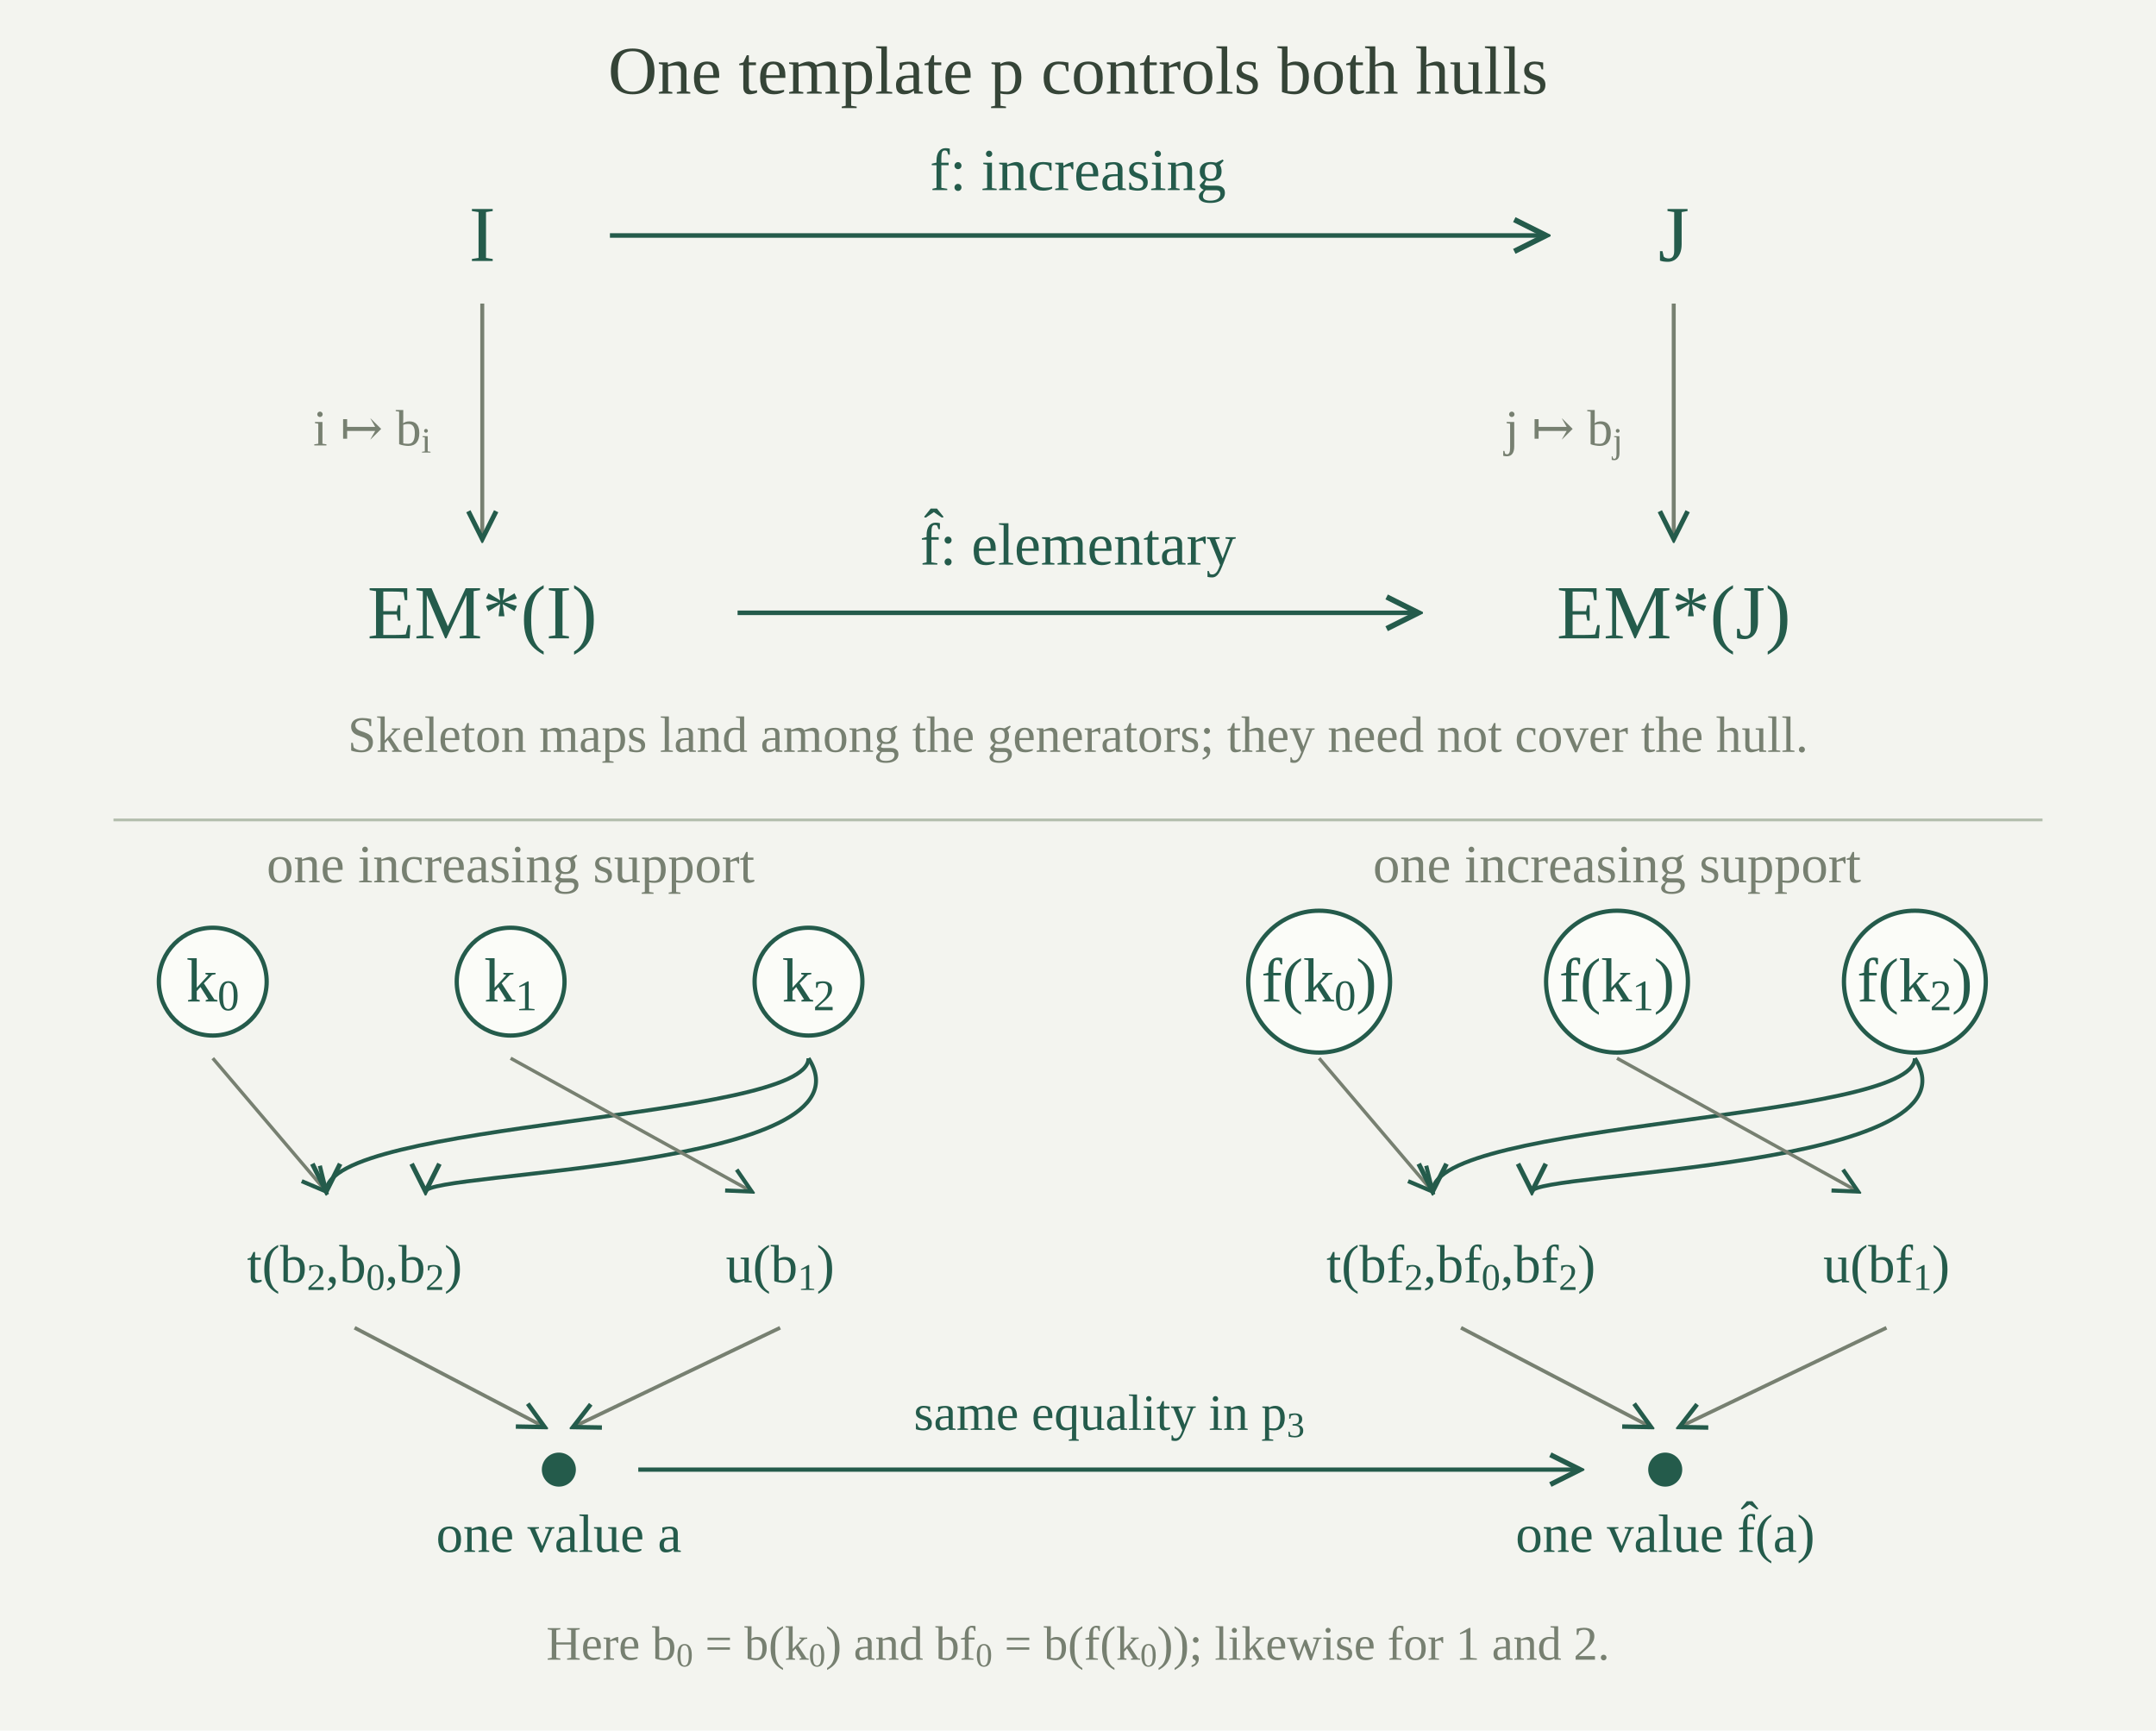
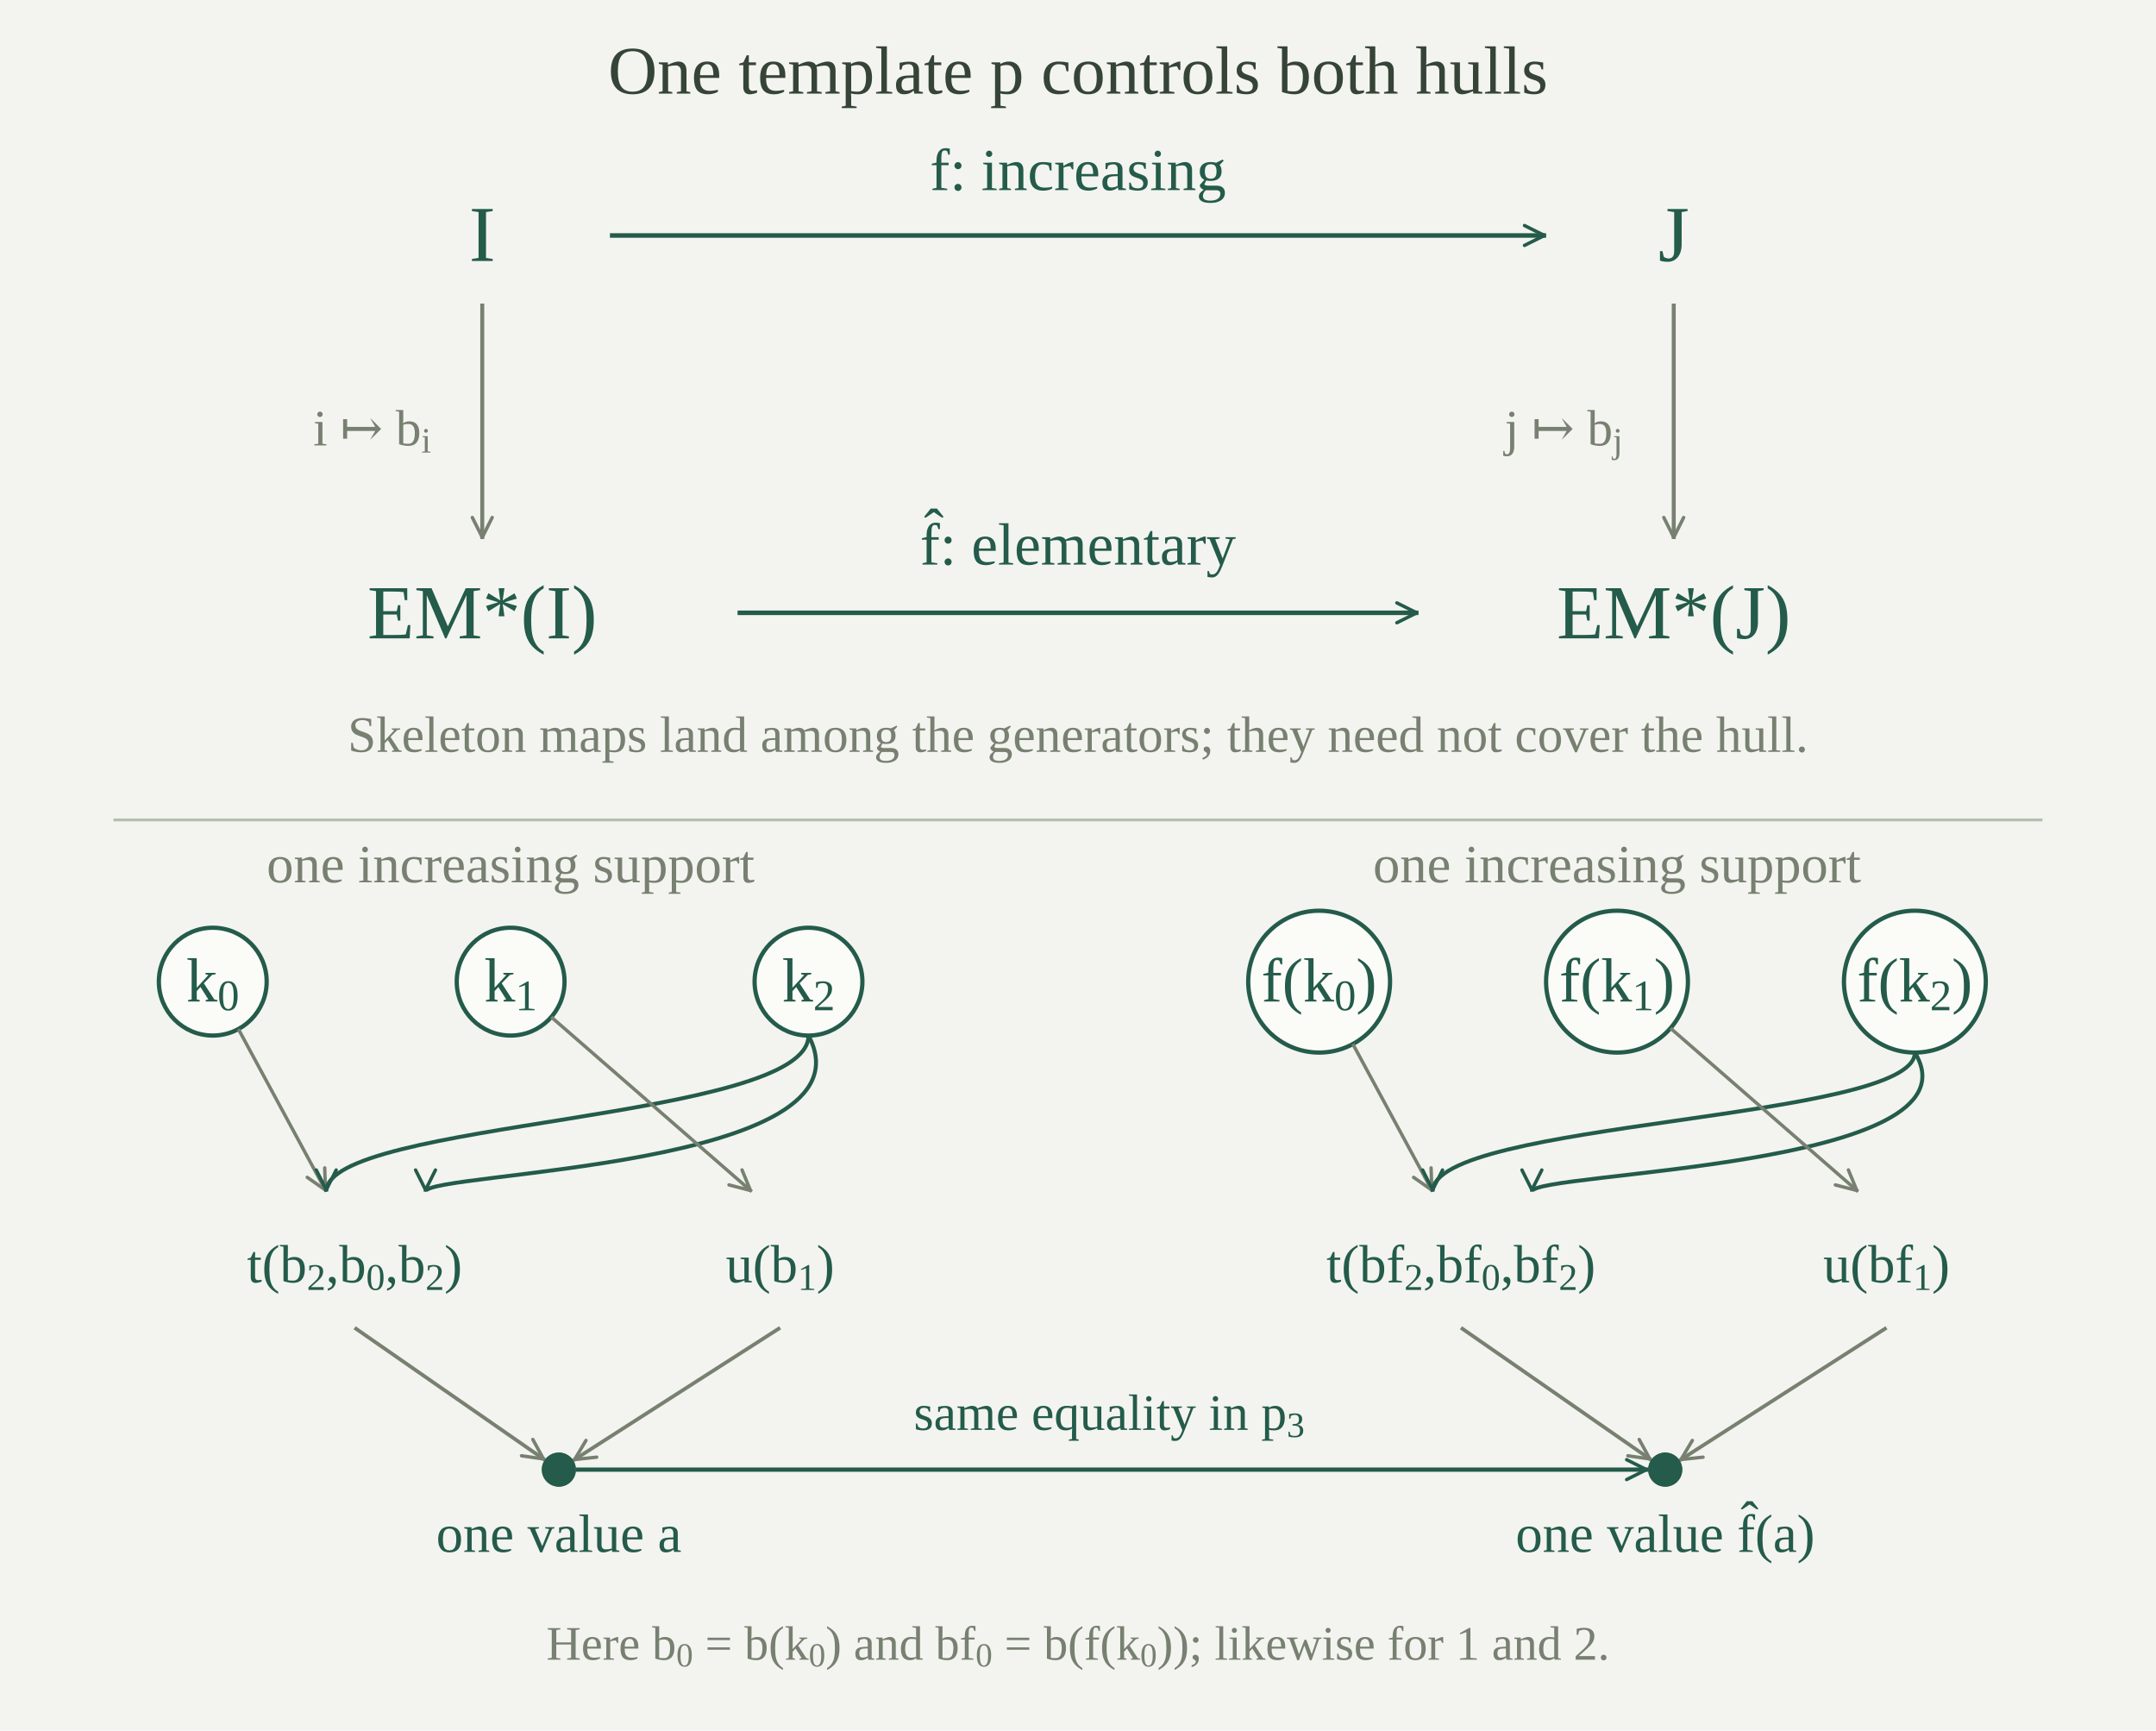
<svg xmlns="http://www.w3.org/2000/svg" width="760" height="610" viewBox="0 0 760 610" role="img" aria-labelledby="title desc">
  <defs>
-     <marker id="arrow" markerWidth="9" markerHeight="9" refX="8" refY="4.5" orient="auto">
-       <path d="M1 1 L8 4.5 L1 8" fill="none" stroke="#245b4b" stroke-width="1.2" />
+     <marker id="arrow" viewBox="0 0 10 9" markerWidth="10" markerHeight="9" markerUnits="userSpaceOnUse" refX="8.6" refY="4.5" orient="auto">
+       <path d="M1 1 L8 4.5 L1 8" fill="none" stroke="#245b4b" stroke-width="1.2" stroke-linecap="round" stroke-linejoin="round" />
+     </marker>
+     <marker id="arrow-778071" viewBox="0 0 10 9" markerWidth="10" markerHeight="9" markerUnits="userSpaceOnUse" refX="8.6" refY="4.5" orient="auto">
+       <path d="M1 1 L8 4.5 L1 8" fill="none" stroke="#778071" stroke-width="1.2" stroke-linecap="round" stroke-linejoin="round" />
    </marker>
  </defs>
  <rect width="760" height="610" fill="#f3f4ef" />
  <g font-family="Georgia, 'Times New Roman', serif">
    <text x="380" y="33" font-size="24" fill="#354437" text-anchor="middle">One template p controls both hulls</text>
    <text x="170" y="92" font-size="28" fill="#245b4b" text-anchor="middle">I</text>
    <text x="170" y="225" font-size="27" fill="#245b4b" text-anchor="middle">EM*(I)</text>
-     <path d="M170,107 L170,190" fill="none" stroke="#778071" stroke-width="1.4" marker-end="url(#arrow)" />
+     <path d="M170,107 L170,190" fill="none" stroke="#778071" stroke-width="1.4" marker-end="url(#arrow-778071)" />
    <text x="152" y="157" font-size="18" fill="#778071" text-anchor="end">i ↦ b<tspan baseline-shift="sub" font-size="70%">i</tspan>
    </text>
    <text x="590" y="92" font-size="28" fill="#245b4b" text-anchor="middle">J</text>
    <text x="590" y="225" font-size="27" fill="#245b4b" text-anchor="middle">EM*(J)</text>
-     <path d="M590,107 L590,190" fill="none" stroke="#778071" stroke-width="1.4" marker-end="url(#arrow)" />
+     <path d="M590,107 L590,190" fill="none" stroke="#778071" stroke-width="1.4" marker-end="url(#arrow-778071)" />
    <text x="572" y="157" font-size="18" fill="#778071" text-anchor="end">j ↦ b<tspan baseline-shift="sub" font-size="70%">j</tspan>
    </text>
    <path d="M215,83 L545,83" fill="none" stroke="#245b4b" stroke-width="1.6" marker-end="url(#arrow)" />
    <text x="380" y="67" font-size="21" fill="#245b4b" text-anchor="middle">f: increasing</text>
    <path d="M260,216 L500,216" fill="none" stroke="#245b4b" stroke-width="1.6" marker-end="url(#arrow)" />
    <text x="380" y="199" font-size="21" fill="#245b4b" text-anchor="middle">f̂: elementary</text>
    <text x="380" y="265" font-size="18" fill="#778071" text-anchor="middle">Skeleton maps land among the generators; they need not cover the hull.</text>
    <path d="M40,289 L720,289" fill="none" stroke="#b4bfae" stroke-width="1" />
    <circle cx="75" cy="346" r="19" fill="#fbfcf8" stroke="#245b4b" stroke-width="1.5" />
    <text x="75" y="353" font-size="22" fill="#245b4b" text-anchor="middle">k<tspan baseline-shift="sub" font-size="70%">0</tspan>
    </text>
    <circle cx="180" cy="346" r="19" fill="#fbfcf8" stroke="#245b4b" stroke-width="1.5" />
    <text x="180" y="353" font-size="22" fill="#245b4b" text-anchor="middle">k<tspan baseline-shift="sub" font-size="70%">1</tspan>
    </text>
    <circle cx="285" cy="346" r="19" fill="#fbfcf8" stroke="#245b4b" stroke-width="1.5" />
    <text x="285" y="353" font-size="22" fill="#245b4b" text-anchor="middle">k<tspan baseline-shift="sub" font-size="70%">2</tspan>
    </text>
    <text x="180" y="311" font-size="19" fill="#778071" text-anchor="middle">one increasing support</text>
-     <path d="M75,373 L115,420" fill="none" stroke="#778071" stroke-width="1.2" marker-end="url(#arrow)" />
-     <path d="M285,373 C285,395 115,395 115,420" fill="none" stroke="#245b4b" stroke-width="1.4" marker-end="url(#arrow)" />
-     <path d="M285,373 C310,412 150,413 150,420" fill="none" stroke="#245b4b" stroke-width="1.4" marker-end="url(#arrow)" />
-     <path d="M180,373 L265,420" fill="none" stroke="#778071" stroke-width="1.2" marker-end="url(#arrow)" />
+     <path d="M84.035,362.714 L115.0,420.0" fill="none" stroke="#778071" stroke-width="1.2" marker-end="url(#arrow-778071)" />
+     <path d="M285,365 C285,395 115,395 115,420" fill="none" stroke="#245b4b" stroke-width="1.4" marker-end="url(#arrow)" />
+     <path d="M285,365 C310,412 150,413 150,420" fill="none" stroke="#245b4b" stroke-width="1.4" marker-end="url(#arrow)" />
+     <path d="M194.33,358.476 L265.0,420.0" fill="none" stroke="#778071" stroke-width="1.2" marker-end="url(#arrow-778071)" />
    <text x="125" y="452" font-size="19" fill="#245b4b" text-anchor="middle">t(b<tspan baseline-shift="sub" font-size="70%">2</tspan>,b<tspan baseline-shift="sub" font-size="70%">0</tspan>,b<tspan baseline-shift="sub" font-size="70%">2</tspan>)</text>
    <text x="275" y="452" font-size="19" fill="#245b4b" text-anchor="middle">u(b<tspan baseline-shift="sub" font-size="70%">1</tspan>)</text>
-     <path d="M125,468 L192,503" fill="none" stroke="#778071" stroke-width="1.3" marker-end="url(#arrow)" />
-     <path d="M275,468 L202,503" fill="none" stroke="#778071" stroke-width="1.3" marker-end="url(#arrow)" />
+     <path d="M125.0,468.0 L192.072,514.578" fill="none" stroke="#778071" stroke-width="1.3" marker-end="url(#arrow-778071)" />
+     <path d="M275.0,468.0 L202.051,514.762" fill="none" stroke="#778071" stroke-width="1.3" marker-end="url(#arrow-778071)" />
    <circle cx="197" cy="518" r="6" fill="#245b4b" />
    <text x="197" y="547" font-size="19" fill="#245b4b" text-anchor="middle">one value a</text>
    <circle cx="465" cy="346" r="25" fill="#fbfcf8" stroke="#245b4b" stroke-width="1.5" />
    <text x="465" y="353" font-size="22" fill="#245b4b" text-anchor="middle">f(k<tspan baseline-shift="sub" font-size="70%">0</tspan>)</text>
    <circle cx="570" cy="346" r="25" fill="#fbfcf8" stroke="#245b4b" stroke-width="1.5" />
    <text x="570" y="353" font-size="22" fill="#245b4b" text-anchor="middle">f(k<tspan baseline-shift="sub" font-size="70%">1</tspan>)</text>
    <circle cx="675" cy="346" r="25" fill="#fbfcf8" stroke="#245b4b" stroke-width="1.5" />
    <text x="675" y="353" font-size="22" fill="#245b4b" text-anchor="middle">f(k<tspan baseline-shift="sub" font-size="70%">2</tspan>)</text>
    <text x="570" y="311" font-size="19" fill="#778071" text-anchor="middle">one increasing support</text>
-     <path d="M465,373 L505,420" fill="none" stroke="#778071" stroke-width="1.2" marker-end="url(#arrow)" />
-     <path d="M675,373 C675,395 505,395 505,420" fill="none" stroke="#245b4b" stroke-width="1.4" marker-end="url(#arrow)" />
-     <path d="M675,373 C700,412 540,413 540,420" fill="none" stroke="#245b4b" stroke-width="1.4" marker-end="url(#arrow)" />
-     <path d="M570,373 L655,420" fill="none" stroke="#778071" stroke-width="1.2" marker-end="url(#arrow)" />
+     <path d="M476.888,367.993 L505.0,420.0" fill="none" stroke="#778071" stroke-width="1.2" marker-end="url(#arrow-778071)" />
+     <path d="M675,371 C675,395 505,395 505,420" fill="none" stroke="#245b4b" stroke-width="1.4" marker-end="url(#arrow)" />
+     <path d="M675,371 C700,412 540,413 540,420" fill="none" stroke="#245b4b" stroke-width="1.4" marker-end="url(#arrow)" />
+     <path d="M588.856,362.415 L655.0,420.0" fill="none" stroke="#778071" stroke-width="1.2" marker-end="url(#arrow-778071)" />
    <text x="515" y="452" font-size="19" fill="#245b4b" text-anchor="middle">t(bf<tspan baseline-shift="sub" font-size="70%">2</tspan>,bf<tspan baseline-shift="sub" font-size="70%">0</tspan>,bf<tspan baseline-shift="sub" font-size="70%">2</tspan>)</text>
    <text x="665" y="452" font-size="19" fill="#245b4b" text-anchor="middle">u(bf<tspan baseline-shift="sub" font-size="70%">1</tspan>)</text>
-     <path d="M515,468 L582,503" fill="none" stroke="#778071" stroke-width="1.3" marker-end="url(#arrow)" />
-     <path d="M665,468 L592,503" fill="none" stroke="#778071" stroke-width="1.3" marker-end="url(#arrow)" />
+     <path d="M515.0,468.0 L582.072,514.578" fill="none" stroke="#778071" stroke-width="1.3" marker-end="url(#arrow-778071)" />
+     <path d="M665.0,468.0 L592.051,514.762" fill="none" stroke="#778071" stroke-width="1.3" marker-end="url(#arrow-778071)" />
    <circle cx="587" cy="518" r="6" fill="#245b4b" />
    <text x="587" y="547" font-size="19" fill="#245b4b" text-anchor="middle">one value f̂(a)</text>
-     <path d="M225,518 L557,518" fill="none" stroke="#245b4b" stroke-width="1.5" marker-end="url(#arrow)" />
+     <path d="M203.0,518.0 L581.0,518.0" fill="none" stroke="#245b4b" stroke-width="1.5" marker-end="url(#arrow)" />
    <text x="391" y="504" font-size="18" fill="#245b4b" text-anchor="middle">same equality in p<tspan baseline-shift="sub" font-size="70%">3</tspan>
    </text>
+     <circle cx="197" cy="518" r="6" fill="#245b4b" />
+     <circle cx="587" cy="518" r="6" fill="#245b4b" />
    <text x="380" y="585" font-size="17" fill="#778071" text-anchor="middle">Here b<tspan baseline-shift="sub" font-size="70%">0</tspan> = b(k<tspan baseline-shift="sub" font-size="70%">0</tspan>) and bf<tspan baseline-shift="sub" font-size="70%">0</tspan> = b(f(k<tspan baseline-shift="sub" font-size="70%">0</tspan>)); likewise for 1 and 2.</text>
  </g>
</svg>
